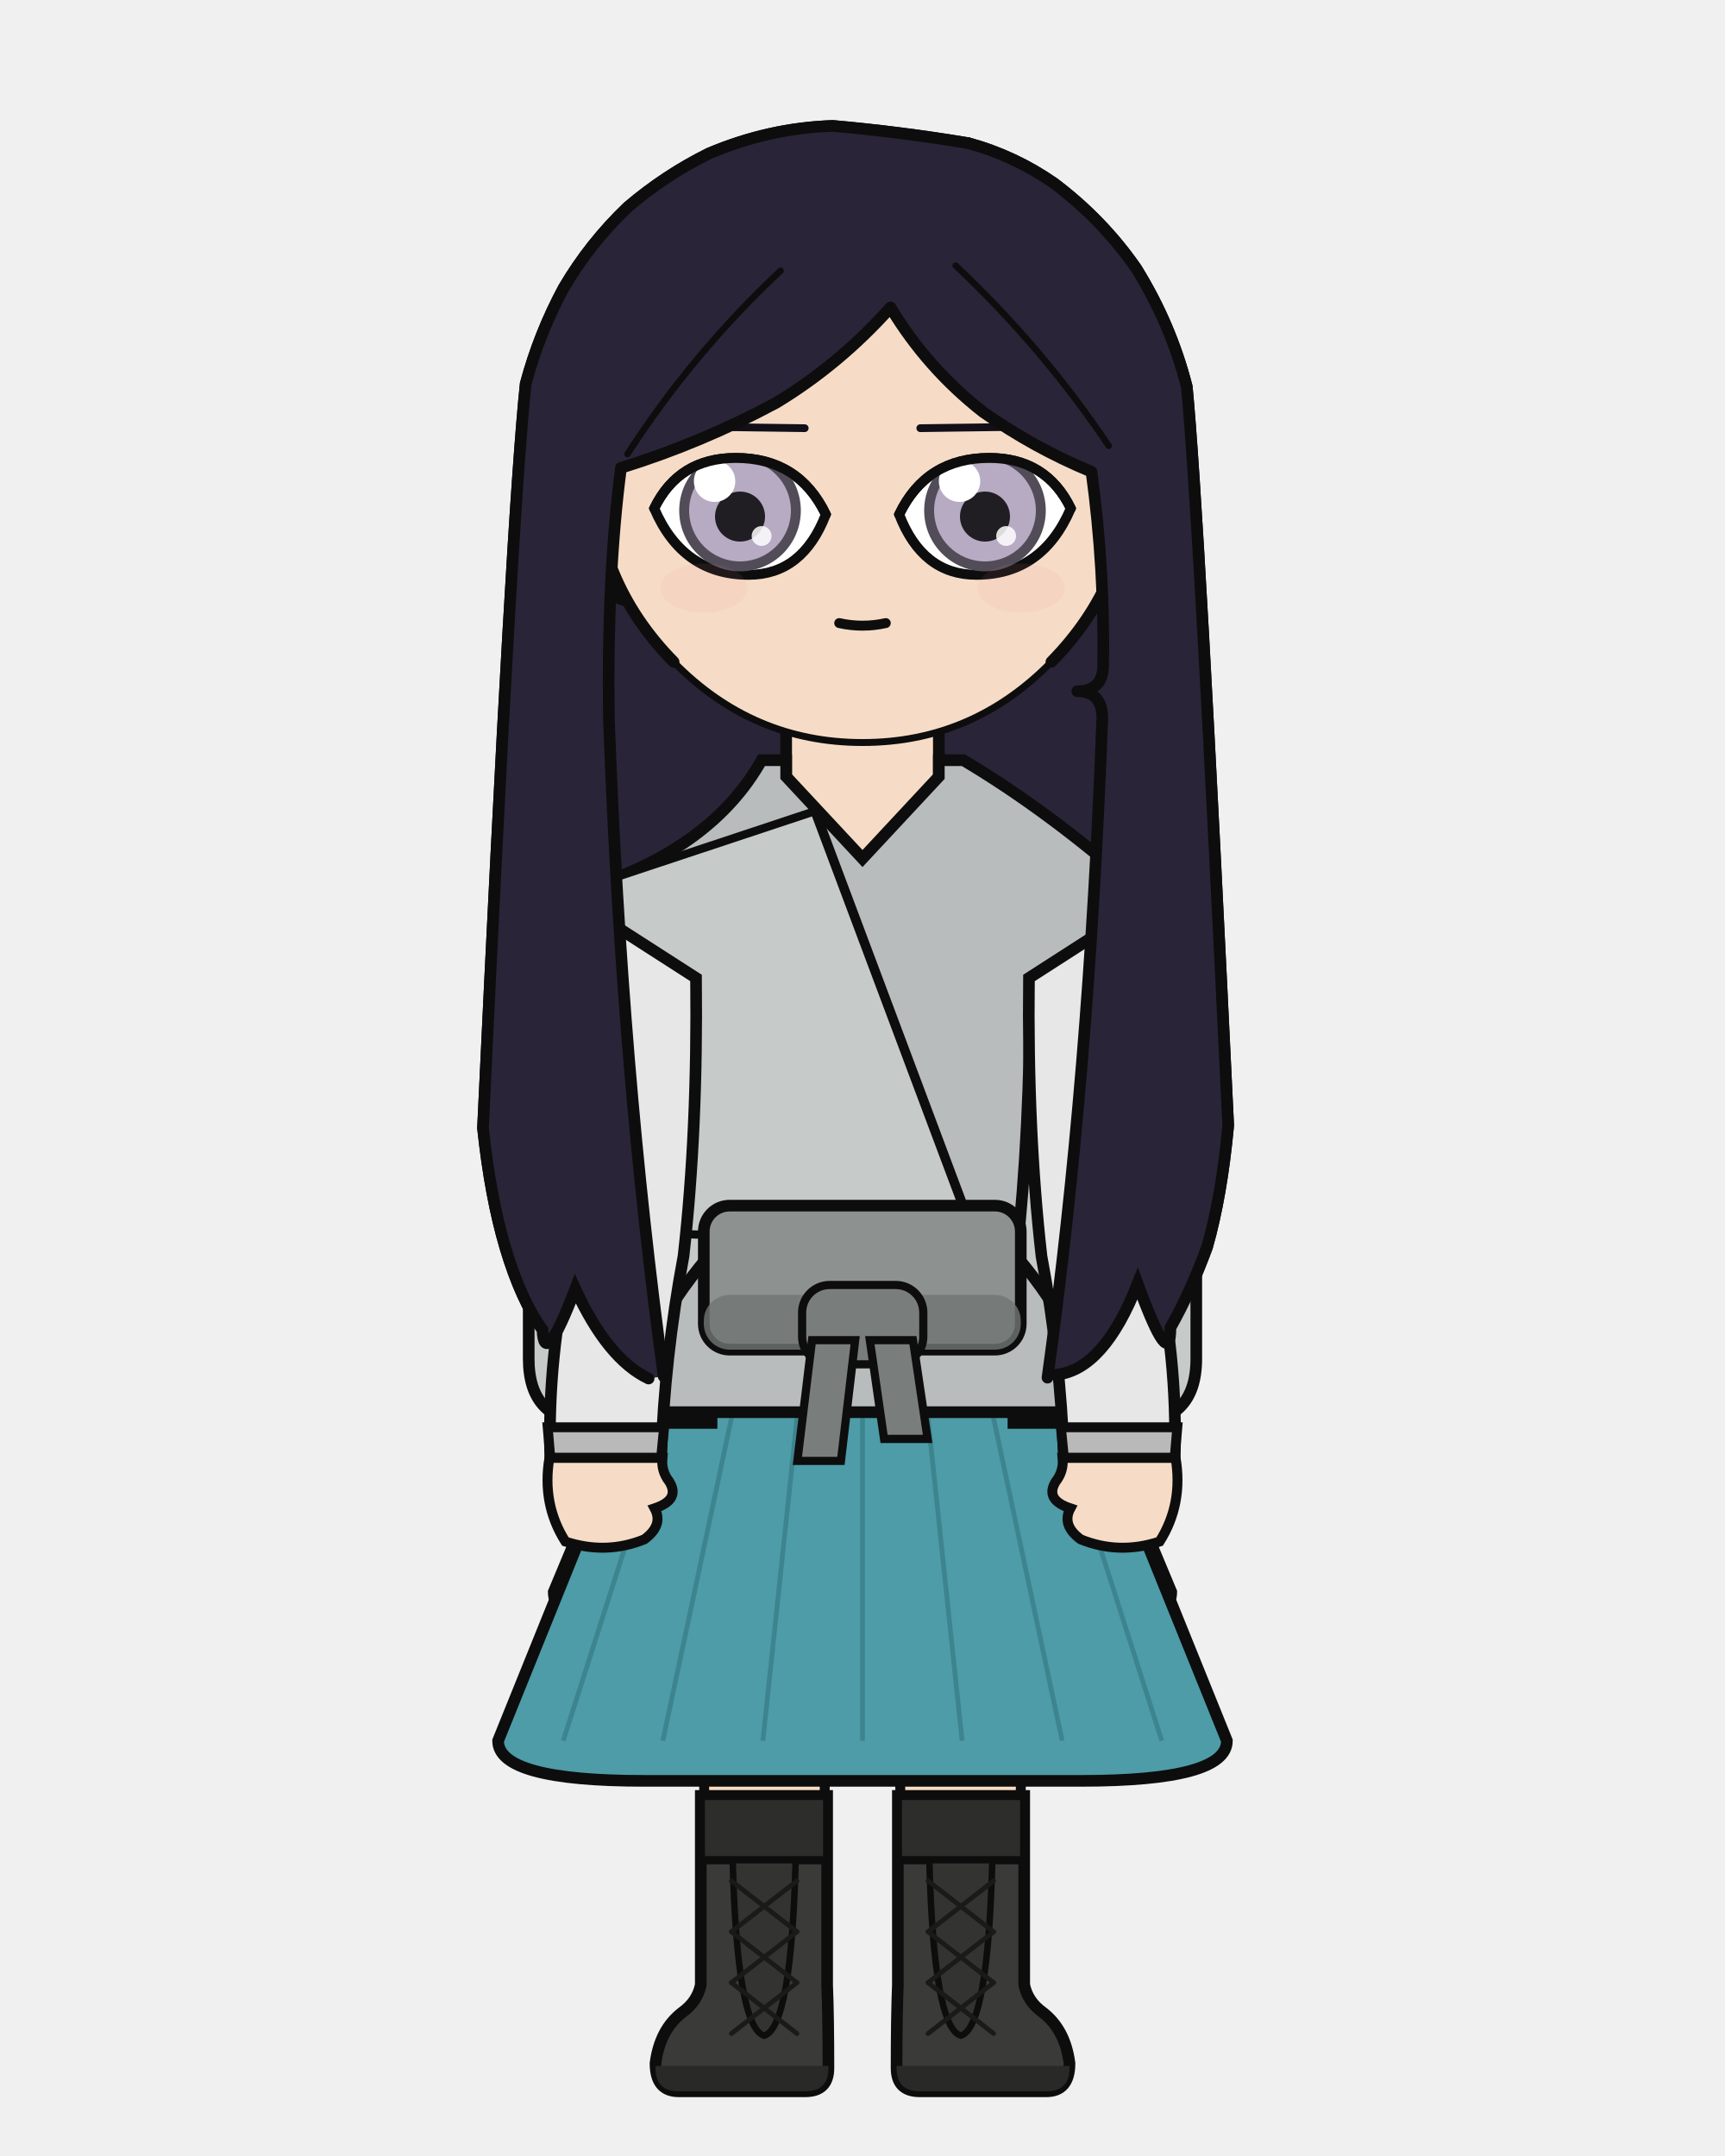
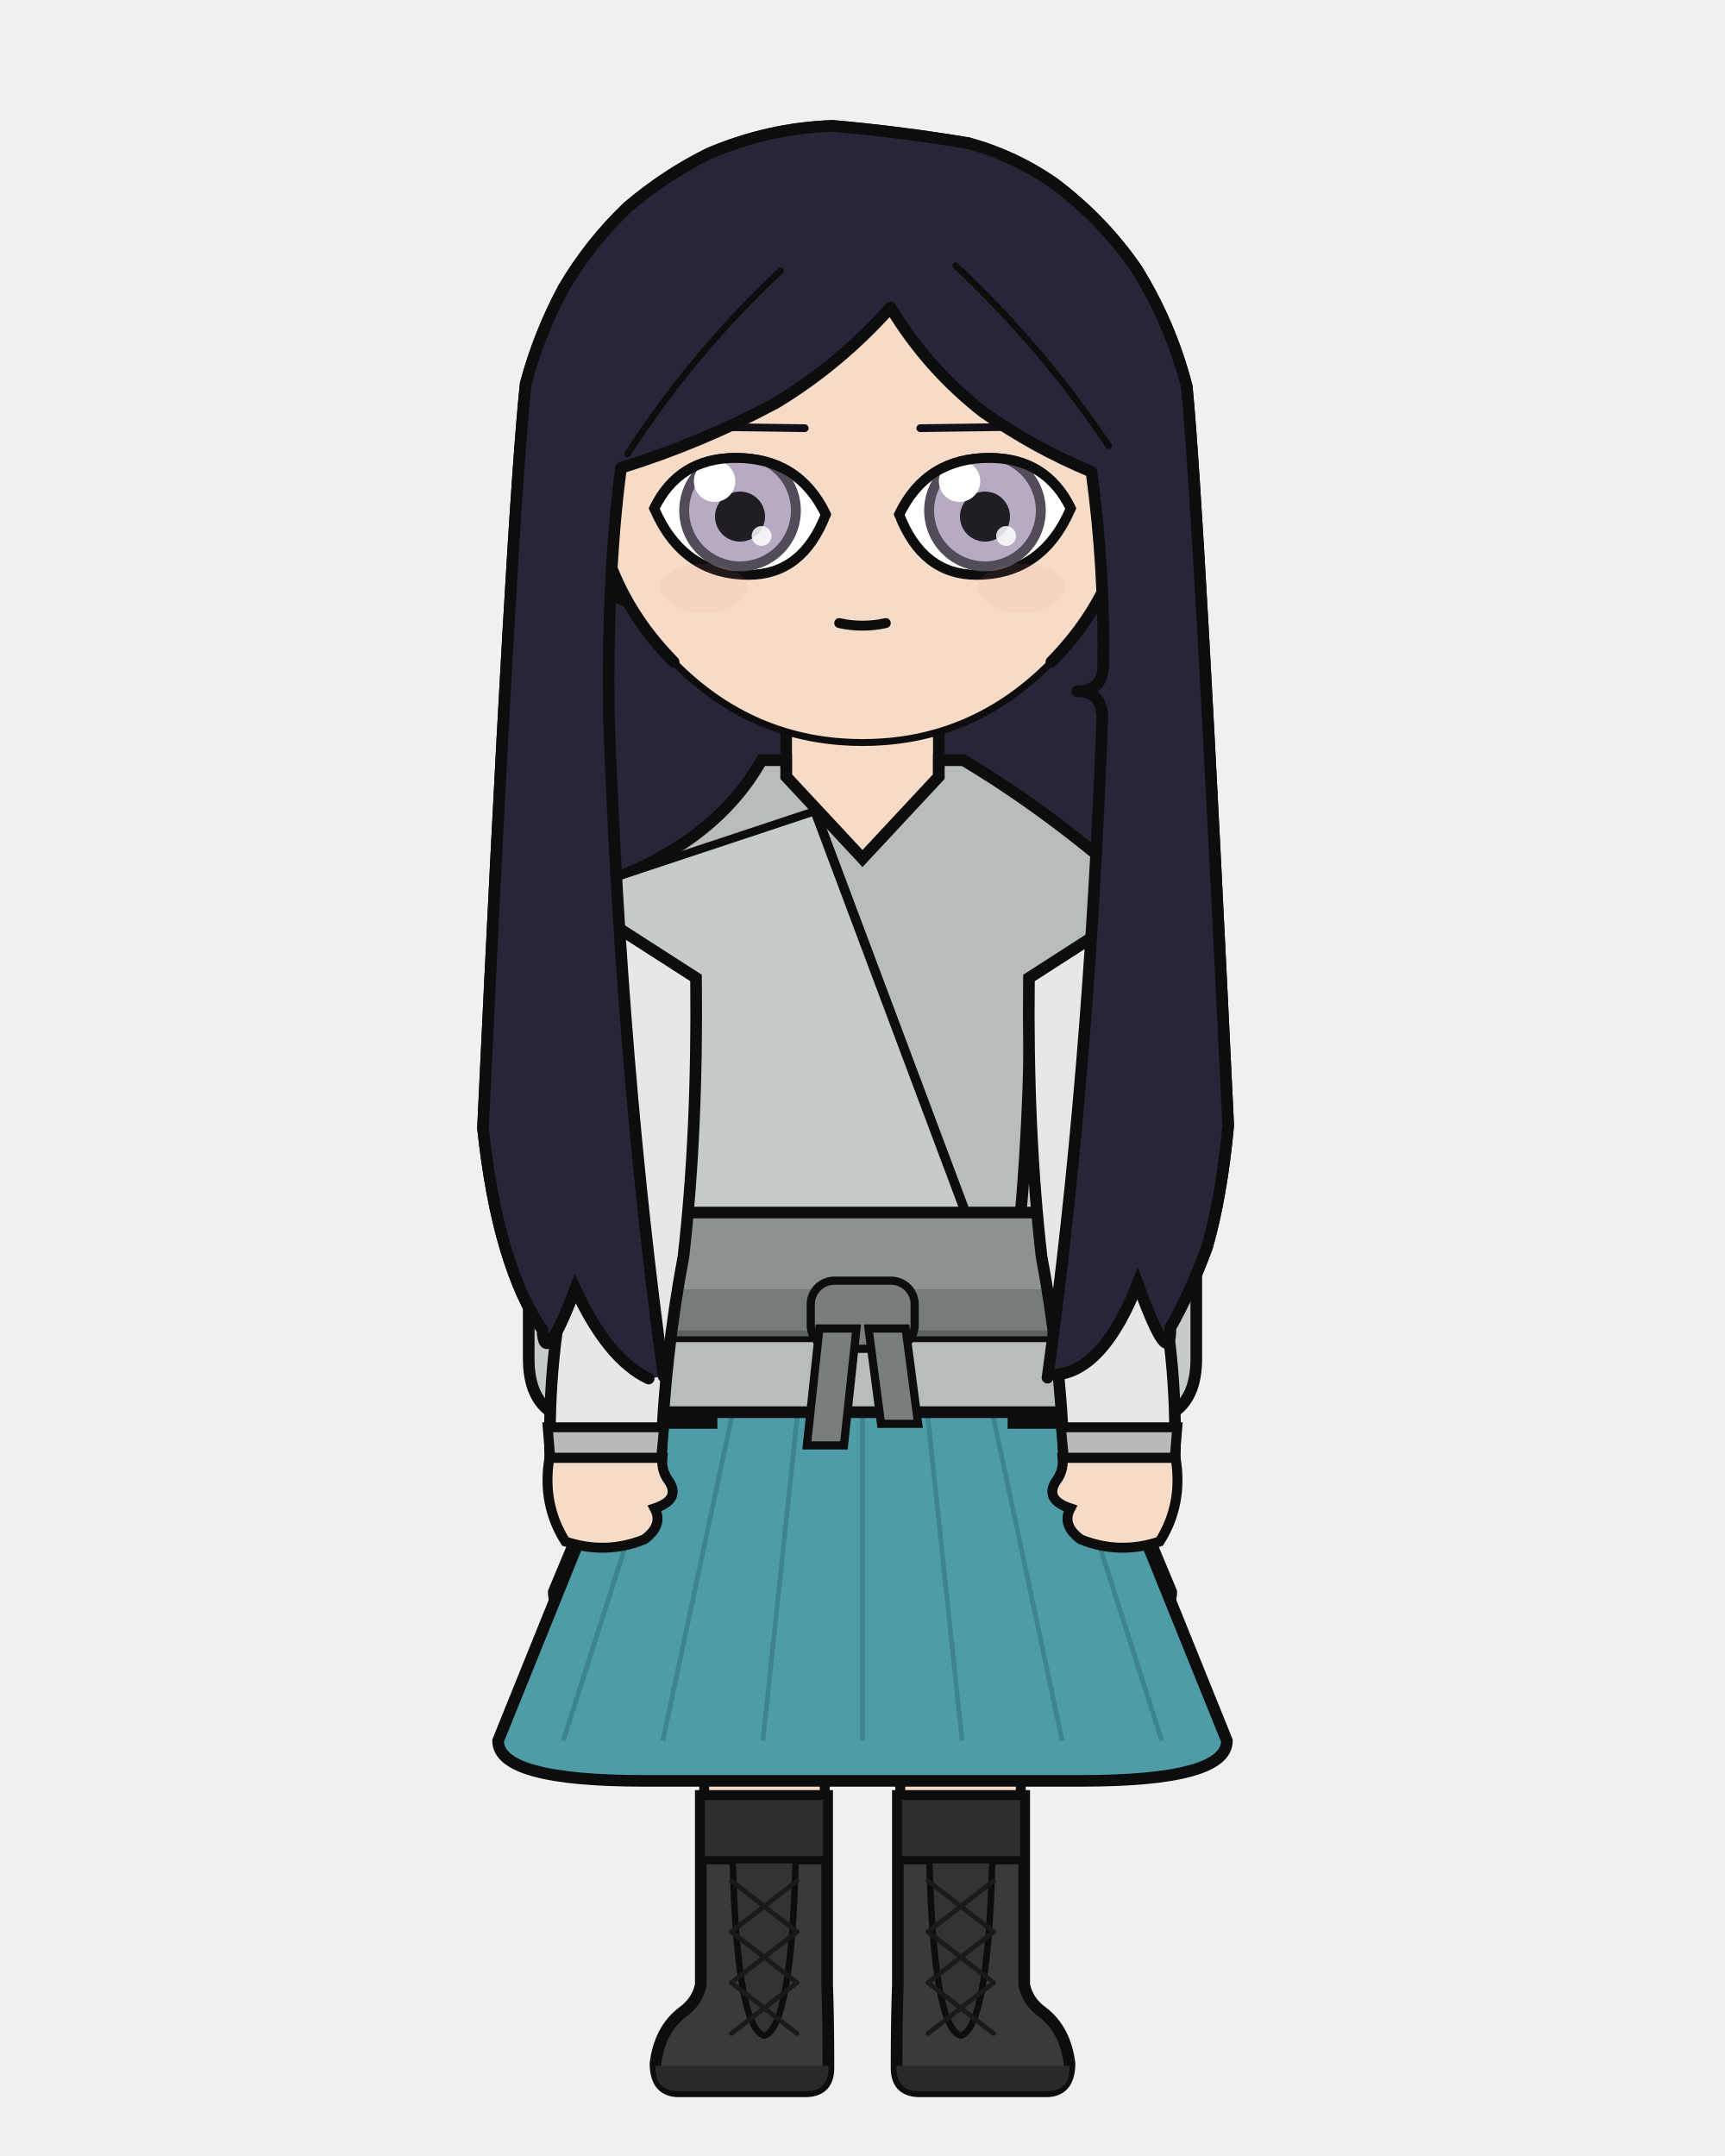
<svg xmlns="http://www.w3.org/2000/svg" width="400" height="500" viewBox="0 0 400 500">
  <defs>
    <clipPath id="hair-front">
      <path d="M 153.9 319.2 Q 144.2 248.4 141.2 166.9 Q 140.7 133.6 144.0 108.5 Q 162.7 102.7 180.0 93.4 Q 194.7 84.5 206.5 71.3 Q 215.0 85.4 227.9 95.5 Q 239.6 103.8 253.1 109.4 Q 256.2 132.0 255.8 154.8 Q 255.5 160.3 249.8 160.3 Q 255.6 160.3 255.6 166.6 Q 252.5 250.1 242.9 319.5 Q 243.9 319.2 245.0 318.8 Q 256.0 317.6 263.8 297.7 Q 271.4 318.5 271.4 307.9 Q 276.0 299.8 279.9 289.2 Q 283.3 277.3 284.8 261.0 Q 278.0 118.6 275.2 89.7 Q 271.5 75.2 263.5 62.3 Q 255.7 51.0 244.4 42.5 Q 235.2 36.1 224.5 33.2 Q 208.9 30.6 193.1 29.2 Q 178.3 29.7 164.4 35.6 Q 154.3 40.6 145.6 48.0 Q 136.8 56.4 130.7 66.8 Q 125.0 77.4 121.9 89.0 Q 118.7 119.2 112.0 261.6 Q 113.7 277.6 117.2 289.4 Q 120.8 301.5 125.8 308.4 Q 126.2 317.8 133.4 298.9 Q 140.9 315.2 150.4 319.7 Q 152.2 319.4 153.9 319.2 Z" />
    </clipPath>
  </defs>
  <path d="M 150.4 319.7 Q 140.9 315.2 133.4 298.9 Q 126.2 317.8 125.8 308.4 Q 120.8 301.5 117.2 289.4 Q 113.7 277.6 112.0 261.6 Q 118.7 119.2 121.9 89.0 Q 125.0 77.4 130.7 66.8 Q 136.8 56.4 145.6 48.0 Q 154.3 40.6 164.4 35.6 Q 178.3 29.7 193.1 29.2 Q 208.9 30.6 224.5 33.2 Q 235.2 36.1 244.4 42.5 Q 255.7 51.0 263.5 62.3 Q 271.5 75.2 275.2 89.7 Q 278.0 118.6 284.8 261.0 Q 283.3 277.3 279.9 289.2 Q 276.0 299.8 271.4 307.9 Q 271.4 318.5 263.8 297.7 Q 256.0 317.6 245.0 318.8 Q 197.7 329.8 150.4 319.7 Z" fill="#2a2438" />
  <path d="M 150.4 319.7 Q 140.9 315.2 133.4 298.9 Q 126.2 317.8 125.8 308.4 Q 120.8 301.5 117.2 289.4 Q 113.7 277.6 112.0 261.6 Q 118.7 119.2 121.9 89.0 Q 125.0 77.4 130.7 66.8 Q 136.8 56.4 145.6 48.0 Q 154.3 40.6 164.4 35.6 Q 178.3 29.7 193.1 29.2 Q 208.9 30.6 224.5 33.2 Q 235.2 36.1 244.4 42.5 Q 255.7 51.0 263.5 62.3 Q 271.5 75.2 275.2 89.7 Q 278.0 118.6 284.8 261.0 Q 283.3 277.3 279.9 289.2 Q 276.0 299.8 271.4 307.9 Q 271.4 318.5 263.8 297.7 Q 256.0 317.6 245.0 318.8 Q 197.7 329.8 150.4 319.7 Z" fill="none" stroke="#0d0d0d" stroke-width="2.7" stroke-linecap="round" stroke-linejoin="round" />
  <rect x="182.3" y="162.3" width="35.5" height="37.3" rx="12.4" fill="#f6dcc6" />
  <line x1="182.3" y1="162.3" x2="182.3" y2="199.6" stroke="#0d0d0d" stroke-width="2.7" />
  <line x1="217.7" y1="162.3" x2="217.7" y2="199.6" stroke="#0d0d0d" stroke-width="2.7" />
  <path d="M 162.4 327.5 L 237.6 327.5 Q 237.6 324.6 237.4 323.4 Q 237.4 371.3 236.1 460.3 L 209.5 460.3 Q 208.1 323.4 200.0 326.3 Q 191.9 323.4 190.5 460.3 L 163.9 460.3 Q 162.6 371.3 162.6 323.4 Q 162.4 324.6 162.4 327.5 Z" fill="#f6dcc6" stroke="#0d0d0d" stroke-width="2.3" stroke-linejoin="round" />
  <path d="M 162.4 327.5 L 237.6 327.5 L 230.8 325.8 Q 200.0 325.7 169.2 325.8 Z" fill="#e8e4dc" stroke="#0d0d0d" stroke-width="2.3" stroke-linejoin="round" />
  <path d="M 191.8 416.5 L 191.8 460.3 Q 192.1 467.7 192.1 479.6 Q 192.1 485.0 186.7 485.0 L 157.4 485.0 Q 152.0 485.0 152.0 478.5 Q 153.0 470.7 158.2 466.7 Q 161.7 464.2 162.5 460.3 L 162.5 416.5 Z" fill="#3a3a38" stroke="#0d0d0d" stroke-width="2.7" />
  <path d="M 192.1 479.1 L 152.0 479.1 L 152.0 479.6 Q 152.0 485.0 157.4 485.0 L 186.7 485.0 Q 192.1 485.0 192.1 479.6 Z" fill="#292927" />
  <rect x="162.5" y="416.5" width="29.3" height="14.9" fill="#2d2d2c" stroke="#0d0d0d" stroke-width="1.9" />
  <path d="M 169.9 431.4 L 184.5 431.4 Q 183.5 470.2 177.2 472.1 Q 170.9 470.2 169.9 431.4 Z" fill="#333331" stroke="#0d0d0d" stroke-width="1.5" />
  <line x1="184.8" y1="436.2" x2="169.6" y2="448.0" stroke="#1a1a19" stroke-width="1.1" stroke-linecap="round" />
  <line x1="169.6" y1="436.2" x2="184.8" y2="448.0" stroke="#1a1a19" stroke-width="1.1" stroke-linecap="round" />
  <line x1="184.8" y1="448.0" x2="169.6" y2="459.8" stroke="#1a1a19" stroke-width="1.1" stroke-linecap="round" />
  <line x1="169.6" y1="448.0" x2="184.8" y2="459.8" stroke="#1a1a19" stroke-width="1.1" stroke-linecap="round" />
  <line x1="184.8" y1="459.8" x2="169.6" y2="471.6" stroke="#1a1a19" stroke-width="1.1" stroke-linecap="round" />
  <line x1="169.6" y1="459.8" x2="184.8" y2="471.6" stroke="#1a1a19" stroke-width="1.1" stroke-linecap="round" />
  <path d="M 208.2 416.5 L 208.2 460.3 Q 207.9 467.7 207.9 479.6 Q 207.9 485.0 213.3 485.0 L 242.6 485.0 Q 248.0 485.0 248.0 478.5 Q 247.0 470.7 241.8 466.7 Q 238.3 464.2 237.5 460.3 L 237.5 416.5 Z" fill="#3a3a38" stroke="#0d0d0d" stroke-width="2.7" />
  <path d="M 207.9 479.1 L 248.0 479.1 L 248.0 479.6 Q 248.0 485.0 242.6 485.0 L 213.3 485.0 Q 207.9 485.0 207.9 479.6 Z" fill="#292927" />
  <rect x="208.2" y="416.5" width="29.3" height="14.9" fill="#2d2d2c" stroke="#0d0d0d" stroke-width="1.9" />
  <path d="M 215.5 431.4 L 230.1 431.4 Q 229.1 470.2 222.8 472.1 Q 216.5 470.2 215.5 431.4 Z" fill="#333331" stroke="#0d0d0d" stroke-width="1.5" />
  <line x1="230.4" y1="436.2" x2="215.2" y2="448.0" stroke="#1a1a19" stroke-width="1.1" stroke-linecap="round" />
  <line x1="215.2" y1="436.2" x2="230.4" y2="448.0" stroke="#1a1a19" stroke-width="1.1" stroke-linecap="round" />
  <line x1="230.4" y1="448.0" x2="215.2" y2="459.8" stroke="#1a1a19" stroke-width="1.1" stroke-linecap="round" />
  <line x1="215.2" y1="448.0" x2="230.4" y2="459.8" stroke="#1a1a19" stroke-width="1.1" stroke-linecap="round" />
  <line x1="230.4" y1="459.8" x2="215.2" y2="471.6" stroke="#1a1a19" stroke-width="1.1" stroke-linecap="round" />
  <line x1="215.2" y1="459.8" x2="230.4" y2="471.6" stroke="#1a1a19" stroke-width="1.1" stroke-linecap="round" />
  <path d="M 160.9 291.3 L 128.4 369.2 Q 128.4 378.5 157.0 378.5 L 243.0 378.5 Q 271.6 378.5 271.6 369.2 L 239.1 291.3 Z" fill="#4f7a52" stroke="#0d0d0d" stroke-width="2.7" />
  <line x1="179.7" y1="317.4" x2="158.5" y2="378.5" stroke="#3c623f" stroke-width="1.2" opacity="0.7" />
  <line x1="211.7" y1="317.4" x2="225.8" y2="378.5" stroke="#3c623f" stroke-width="1.2" opacity="0.7" />
  <path d="M 160.9 291.3 L 115.5 403.7 Q 115.5 413.0 149.3 413.0 L 250.7 413.0 Q 284.5 413.0 284.5 403.7 L 239.1 291.3 Z" fill="#4d9ca8" stroke="#0d0d0d" stroke-width="2.7" />
  <line x1="166.5" y1="291.3" x2="130.6" y2="403.7" stroke="#387c86" stroke-width="1.1" opacity="0.75" />
  <line x1="177.6" y1="291.3" x2="153.7" y2="403.7" stroke="#387c86" stroke-width="1.1" opacity="0.75" />
  <line x1="188.8" y1="291.3" x2="176.9" y2="403.7" stroke="#387c86" stroke-width="1.1" opacity="0.75" />
  <line x1="200.0" y1="291.3" x2="200.0" y2="403.7" stroke="#387c86" stroke-width="1.1" opacity="0.75" />
  <line x1="211.2" y1="291.3" x2="223.1" y2="403.7" stroke="#387c86" stroke-width="1.1" opacity="0.75" />
  <line x1="222.4" y1="291.3" x2="246.3" y2="403.7" stroke="#387c86" stroke-width="1.1" opacity="0.75" />
  <line x1="233.5" y1="291.3" x2="269.4" y2="403.7" stroke="#387c86" stroke-width="1.1" opacity="0.75" />
  <path d="M 165.0 226.8 L 122.6 226.8 L 122.6 315.1 Q 122.6 330.0 137.5 330.0 L 165.0 330.0 Z" fill="#c6cac9" stroke="#0d0d0d" stroke-width="2.7" />
  <path d="M 235.0 226.8 L 277.4 226.8 L 277.4 315.1 Q 277.4 330.0 262.5 330.0 L 235.0 330.0 Z" fill="#c6cac9" stroke="#0d0d0d" stroke-width="2.7" />
  <path d="M 176.6 176.3 Q 165.2 196.6 136.7 205.8 Q 130.3 206.8 135.6 210.2 L 161.1 226.8 Q 161.1 262.3 164.3 291.3 Q 147.4 311.2 147.4 327.5 L 252.6 327.5 Q 252.6 311.2 235.7 291.3 Q 238.9 262.3 238.9 226.8 L 264.4 210.2 Q 269.7 206.8 263.3 205.8 Q 243.2 188.1 223.4 176.3 L 217.7 176.3 L 217.7 180.1 L 200.0 199.1 L 182.3 180.1 L 182.3 176.3 Z" fill="#b8bcbc" stroke="#0d0d0d" stroke-width="2.7" />
  <path d="M 189.0 188.1 L 139.3 204.6 Q 139.3 291.3 164.3 286.0 L 225.7 286.0 Z" fill="#c6cac9" stroke="#0d0d0d" stroke-width="1.9" />
  <path d="M 189.0 188.1 L 225.7 286.0" fill="none" stroke="#0d0d0d" stroke-width="2.2" stroke-linecap="round" />
-   <rect x="163.2" y="279.6" width="73.5" height="33.4" rx="6.0" fill="#8d9291" stroke="#0d0d0d" stroke-width="2.7" />
-   <rect x="163.2" y="300.3" width="73.5" height="12.7" rx="6.0" fill="#707574" opacity="0.8" />
-   <rect x="186.0" y="298.0" width="28.1" height="18.4" rx="6.4" fill="#797e7d" stroke="#0d0d0d" stroke-width="1.9" />
-   <path d="M 188.3 310.8 L 198.3 310.8 L 195.0 338.8 L 184.9 338.8 Z" fill="#797e7d" stroke="#0d0d0d" stroke-width="1.9" />
-   <path d="M 201.7 310.8 L 211.7 310.8 L 215.1 333.7 L 205.0 333.7 Z" fill="#797e7d" stroke="#0d0d0d" stroke-width="1.9" />
+   <rect x="151.2" y="281.2" width="97.5" height="28.7" rx="5.2" fill="#8d9291" stroke="#0d0d0d" stroke-width="2.7" />
+   <rect x="151.2" y="299.0" width="97.5" height="10.9" rx="5.2" fill="#707574" opacity="0.8" />
+   <rect x="188.0" y="297.0" width="24.1" height="15.8" rx="5.5" fill="#797e7d" stroke="#0d0d0d" stroke-width="1.9" />
+   <path d="M 190.0 308.1 L 198.6 308.1 L 195.7 335.2 L 187.1 335.2 Z" fill="#797e7d" stroke="#0d0d0d" stroke-width="1.9" />
+   <path d="M 201.4 308.1 L 210.0 308.1 L 212.9 330.2 L 204.3 330.2 Z" fill="#797e7d" stroke="#0d0d0d" stroke-width="1.9" />
  <path d="M 161.4 226.8 L 134.8 209.7 Q 134.4 254.6 132.3 291.3 Q 126.9 314.7 127.6 338.1 L 153.3 338.1 Q 154.1 314.7 158.5 291.3 Q 161.8 262.3 161.4 226.8 Z" fill="#e8e7e7" stroke="#0d0d0d" stroke-width="2.7" />
  <path d="M 127.0 331.0 L 154.0 331.0 L 153.3 338.1 L 127.6 338.1 Z" fill="#bab9b9" stroke="#0d0d0d" stroke-width="2.3" />
  <path d="M 127.4 338.1 Q 125.6 348.8 131.1 357.5 Q 140.5 360.6 149.4 357.0 Q 153.9 353.7 151.8 349.8 Q 157.8 347.8 155.2 343.6 Q 153.3 341.2 153.6 338.1 Z" fill="#f6dcc6" stroke="#0d0d0d" stroke-width="2.3" />
  <path d="M 238.6 226.8 L 265.2 209.7 Q 265.6 254.6 267.7 291.3 Q 273.1 314.7 272.4 338.1 L 246.7 338.1 Q 245.9 314.7 241.5 291.3 Q 238.2 262.3 238.6 226.8 Z" fill="#e8e7e7" stroke="#0d0d0d" stroke-width="2.7" />
  <path d="M 246.0 331.0 L 273.0 331.0 L 272.4 338.1 L 246.7 338.1 Z" fill="#bab9b9" stroke="#0d0d0d" stroke-width="2.3" />
  <path d="M 272.6 338.1 Q 274.4 348.8 268.9 357.5 Q 259.5 360.6 250.6 357.0 Q 246.1 353.7 248.2 349.8 Q 242.2 347.8 244.8 343.6 Q 246.7 341.2 246.4 338.1 Z" fill="#f6dcc6" stroke="#0d0d0d" stroke-width="2.3" />
  <path d="M 137.4 110.4 Q 133.8 110.6 131.5 114.3 Q 129.5 118.3 130.8 124.9 Q 132.8 129.6 135.6 133.1 Q 141.1 138.4 145.8 139.5 Z" fill="#f6dcc6" />
  <path d="M 137.4 110.4 Q 133.8 110.6 131.5 114.3 Q 129.5 118.3 130.8 124.9 Q 132.8 129.6 135.6 133.1 Q 141.1 138.4 145.8 139.5" fill="none" stroke="#0d0d0d" stroke-width="2.7" stroke-linecap="round" />
  <path d="M 132.7 122.1 Q 132.0 118.9 132.5 117.8 Q 133.2 117.0 134.4 117.9 Q 135.8 120.2 137.3 122.8 Q 135.8 122.9 137.1 128.3 Q 139.0 131.7 140.3 131.7" fill="none" stroke="#0d0d0d" stroke-width="1.5" stroke-linecap="round" />
  <path d="M 262.6 110.4 Q 266.2 110.6 268.5 114.3 Q 270.5 118.3 269.2 124.9 Q 267.2 129.6 264.4 133.1 Q 258.9 138.4 254.2 139.5 Z" fill="#f6dcc6" />
  <path d="M 262.6 110.4 Q 266.2 110.6 268.5 114.3 Q 270.5 118.3 269.2 124.9 Q 267.2 129.6 264.4 133.1 Q 258.9 138.4 254.2 139.5" fill="none" stroke="#0d0d0d" stroke-width="2.7" stroke-linecap="round" />
  <path d="M 267.3 122.1 Q 268.0 118.9 267.5 117.8 Q 266.8 117.0 265.6 117.9 Q 264.2 120.2 262.7 122.8 Q 264.2 122.9 262.9 128.3 Q 261.0 131.7 259.7 131.7" fill="none" stroke="#0d0d0d" stroke-width="1.5" stroke-linecap="round" />
  <path d="M 200.0 45.1 Q 226.0 45.1 244.4 63.6 Q 262.8 82.2 262.6 108.5 Q 262.2 134.8 243.8 153.5 Q 225.5 172.2 200.0 172.2 Q 174.5 172.2 156.2 153.5 Q 137.8 134.8 137.4 108.5 Q 137.2 82.2 155.6 63.6 Q 174.0 45.1 200.0 45.1 Z" fill="#f6dcc6" />
  <path d="M 156.2 153.5 Q 137.8 134.8 137.4 108.5 Q 137.2 82.2 155.6 63.6 Q 174.0 45.1 200.0 45.1 Q 226.0 45.1 244.4 63.6 Q 262.8 82.2 262.6 108.5 Q 262.2 134.8 243.8 153.5" fill="none" stroke="#0d0d0d" stroke-width="2.7" stroke-linecap="round" />
  <path d="M 243.8 153.5 Q 225.5 172.2 200.0 172.2 Q 174.5 172.2 156.2 153.5" fill="none" stroke="#0d0d0d" stroke-width="1.6" stroke-linecap="round" />
  <line x1="186.6" y1="99.3" x2="156.6" y2="98.9" stroke="#120f19" stroke-width="1.8" stroke-linecap="round" />
  <defs>
    <clipPath id="eye-l">
      <path d="M 191.5 119.3 Q 185.2 106.2 170.6 106.2 Q 157.4 106.2 151.7 117.9 Q 158.3 133.3 173.6 133.3 Q 186.1 133.3 191.5 119.3 Z" />
    </clipPath>
  </defs>
  <path d="M 191.5 119.3 Q 185.2 106.2 170.6 106.2 Q 157.4 106.2 151.7 117.9 Q 158.3 133.3 173.6 133.3 Q 186.1 133.3 191.5 119.3 Z" fill="white" stroke="#0d0d0d" stroke-width="2.3" />
  <g clip-path="url(#eye-l)">
    <circle cx="171.6" cy="118.4" r="14.1" fill="#524c58" />
    <circle cx="171.6" cy="118.4" r="11.8" fill="#b7abc4" />
    <circle cx="171.6" cy="119.8" r="5.8" fill="#211e23" />
    <circle cx="165.7" cy="111.6" r="4.8" fill="white" />
    <circle cx="176.6" cy="124.3" r="2.3" fill="white" opacity="0.85" />
  </g>
  <path d="M 191.5 119.3 Q 185.2 106.2 170.6 106.2 Q 157.4 106.2 151.7 117.9" fill="none" stroke="#0d0d0d" stroke-width="2.3" stroke-linecap="round" />
  <line x1="213.4" y1="99.3" x2="243.4" y2="98.9" stroke="#120f19" stroke-width="1.8" stroke-linecap="round" />
  <defs>
    <clipPath id="eye-r">
      <path d="M 208.5 119.3 Q 214.8 106.2 229.4 106.2 Q 242.6 106.2 248.3 117.9 Q 241.7 133.3 226.4 133.3 Q 213.9 133.3 208.5 119.3 Z" />
    </clipPath>
  </defs>
  <path d="M 208.5 119.3 Q 214.8 106.2 229.4 106.2 Q 242.6 106.2 248.3 117.9 Q 241.7 133.3 226.4 133.3 Q 213.9 133.3 208.5 119.3 Z" fill="white" stroke="#0d0d0d" stroke-width="2.3" />
  <g clip-path="url(#eye-r)">
    <circle cx="228.4" cy="118.4" r="14.1" fill="#524c58" />
    <circle cx="228.4" cy="118.4" r="11.8" fill="#b7abc4" />
    <circle cx="228.4" cy="119.8" r="5.8" fill="#211e23" />
    <circle cx="222.5" cy="111.6" r="4.8" fill="white" />
    <circle cx="233.3" cy="124.3" r="2.3" fill="white" opacity="0.85" />
  </g>
  <path d="M 208.5 119.3 Q 214.8 106.2 229.4 106.2 Q 242.6 106.2 248.3 117.9" fill="none" stroke="#0d0d0d" stroke-width="2.3" stroke-linecap="round" />
  <path d="M 194.6 144.5 Q 200.0 145.7 205.4 144.5" fill="none" stroke="#0d0d0d" stroke-width="2.3" stroke-linecap="round" />
  <ellipse cx="163.2" cy="136.4" rx="10.1" ry="5.7" fill="#e8879a" opacity="0.09" />
  <ellipse cx="236.8" cy="136.4" rx="10.1" ry="5.7" fill="#e8879a" opacity="0.09" />
  <path d="M 153.9 319.2 Q 144.2 248.4 141.2 166.9 Q 140.7 133.6 144.0 108.5 Q 162.7 102.7 180.0 93.4 Q 194.7 84.5 206.5 71.3 Q 215.0 85.4 227.9 95.5 Q 239.6 103.8 253.1 109.4 Q 256.2 132.0 255.8 154.8 Q 255.5 160.3 249.8 160.3 Q 255.6 160.3 255.6 166.6 Q 252.5 250.1 242.9 319.5 Q 243.9 319.2 245.0 318.8 Q 256.0 317.6 263.8 297.7 Q 271.4 318.5 271.4 307.9 Q 276.0 299.8 279.9 289.2 Q 283.3 277.3 284.8 261.0 Q 278.0 118.6 275.2 89.7 Q 271.5 75.2 263.5 62.3 Q 255.7 51.0 244.4 42.5 Q 235.2 36.1 224.5 33.2 Q 208.9 30.6 193.1 29.2 Q 178.3 29.7 164.4 35.6 Q 154.3 40.6 145.6 48.0 Q 136.8 56.4 130.7 66.8 Q 125.0 77.4 121.9 89.0 Q 118.7 119.2 112.0 261.6 Q 113.7 277.6 117.2 289.4 Q 120.8 301.5 125.8 308.4 Q 126.2 317.8 133.4 298.9 Q 140.9 315.2 150.4 319.7 Q 152.2 319.4 153.9 319.2 Z" fill="#2a2438" />
  <path d="M 153.9 319.2 Q 144.2 248.4 141.2 166.9 Q 140.7 133.6 144.0 108.5 Q 162.7 102.7 180.0 93.4 Q 194.7 84.5 206.5 71.3 Q 215.0 85.4 227.9 95.5 Q 239.6 103.8 253.1 109.4 Q 256.2 132.0 255.8 154.8 Q 255.5 160.3 249.8 160.3 Q 255.6 160.3 255.6 166.6 Q 252.5 250.1 242.9 319.5" fill="none" stroke="#0d0d0d" stroke-width="2.7" stroke-linecap="round" stroke-linejoin="round" />
  <path d="M 245.0 318.8 Q 256.0 317.6 263.8 297.7 Q 271.4 318.5 271.4 307.9 Q 276.0 299.8 279.9 289.2 Q 283.3 277.3 284.8 261.0 Q 278.0 118.6 275.2 89.7 Q 271.5 75.2 263.5 62.3 Q 255.7 51.0 244.4 42.5 Q 235.2 36.1 224.5 33.2" fill="none" stroke="#0d0d0d" stroke-width="2.7" stroke-linecap="round" />
  <path d="M 150.4 319.7 Q 140.9 315.2 133.4 298.9 Q 126.2 317.8 125.8 308.4 Q 120.8 301.5 117.2 289.4 Q 113.7 277.6 112.0 261.6 Q 118.7 119.2 121.9 89.0 Q 125.0 77.4 130.7 66.8 Q 136.8 56.4 145.6 48.0 Q 154.3 40.6 164.4 35.6 Q 178.3 29.7 193.1 29.2 Q 208.9 30.6 224.5 33.2" fill="none" stroke="#0d0d0d" stroke-width="2.7" stroke-linecap="round" />
  <path d="M 181.0 62.8 Q 160.7 81.8 145.5 105.3" fill="none" stroke="#0d0d0d" stroke-width="1.5" stroke-linecap="round" clip-path="url(#hair-front)" />
  <path d="M 221.6 61.6 Q 241.8 80.6 257.1 103.4" fill="none" stroke="#0d0d0d" stroke-width="1.5" stroke-linecap="round" clip-path="url(#hair-front)" />
  <path d="M 71.5 121.1 Q 61.4 196.6 66.5 272.2" fill="none" stroke="#0d0d0d" stroke-width="1.5" stroke-linecap="round" clip-path="url(#hair-front)" />
  <path d="M 328.5 121.1 Q 338.6 196.6 333.5 272.2" fill="none" stroke="#0d0d0d" stroke-width="1.5" stroke-linecap="round" clip-path="url(#hair-front)" />
</svg>
